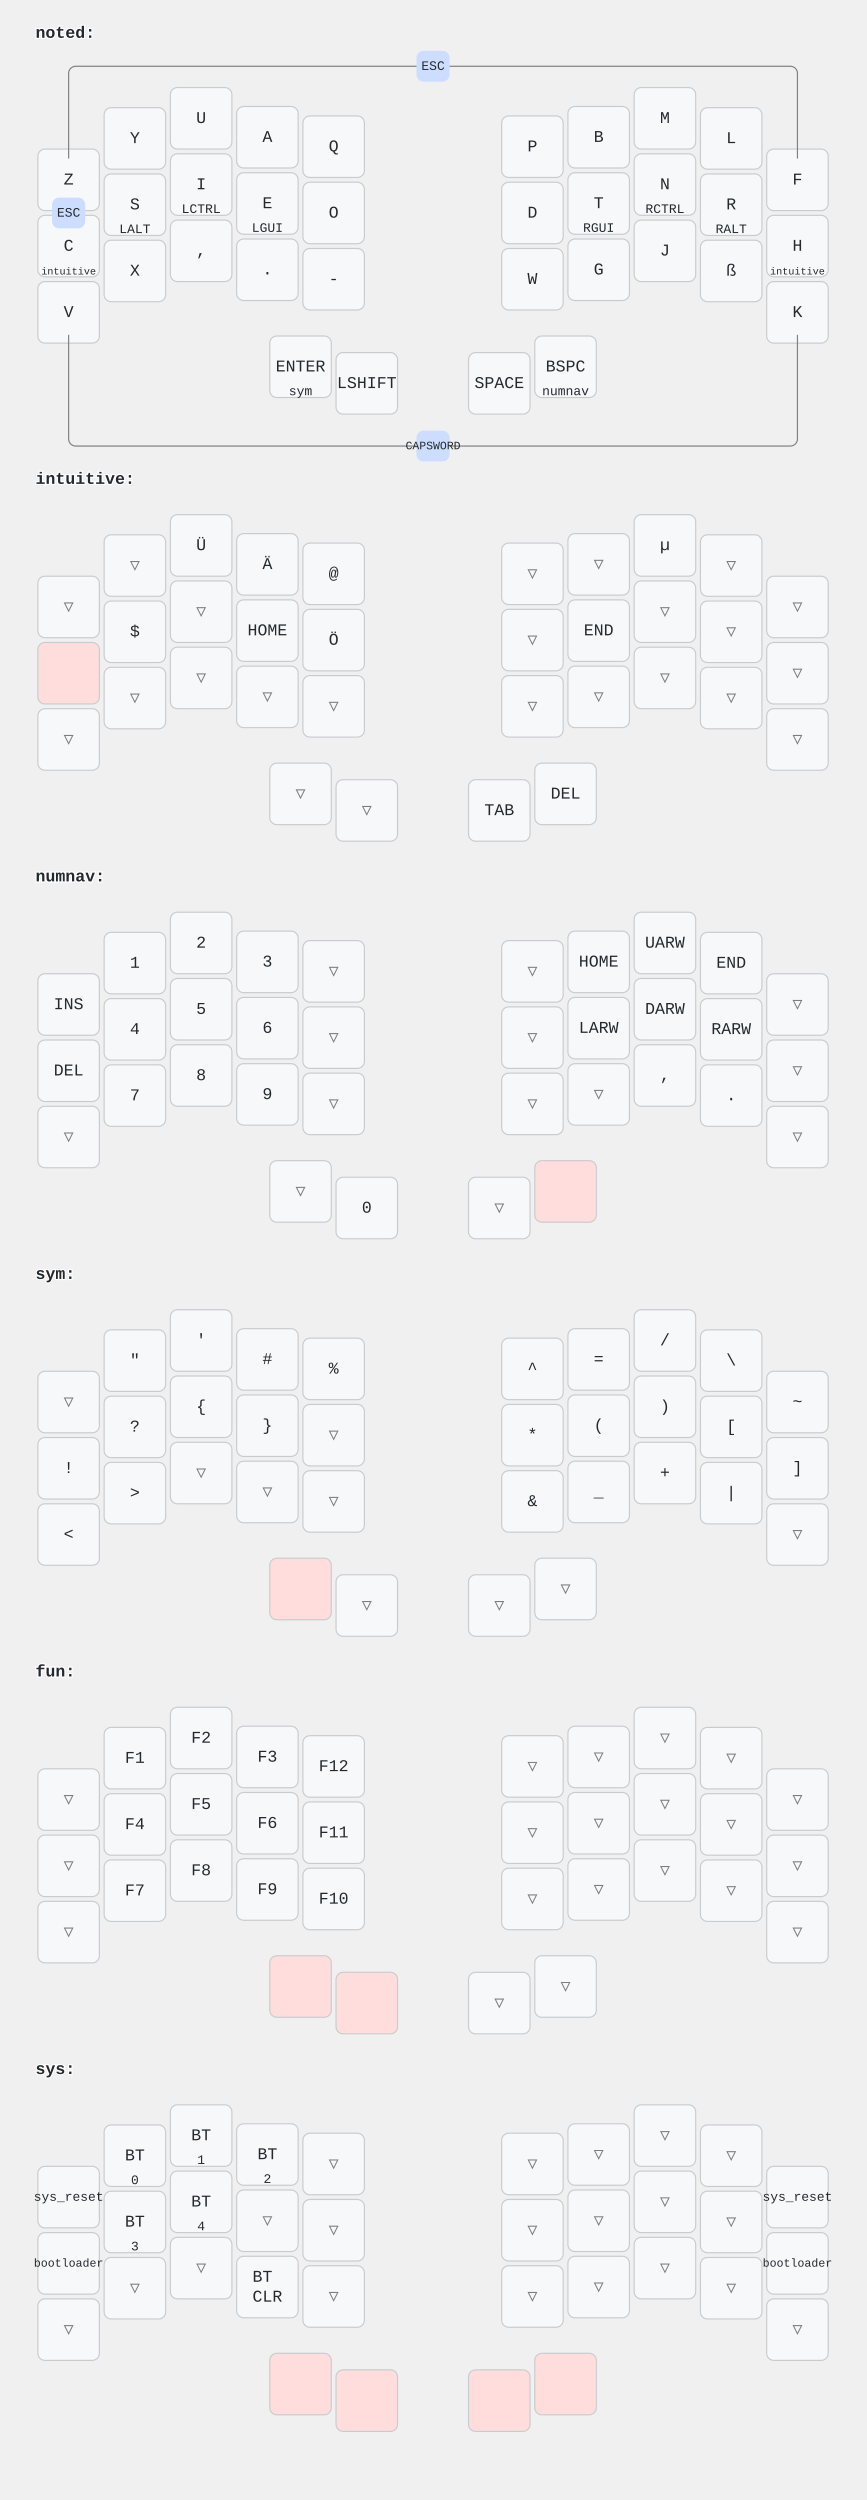
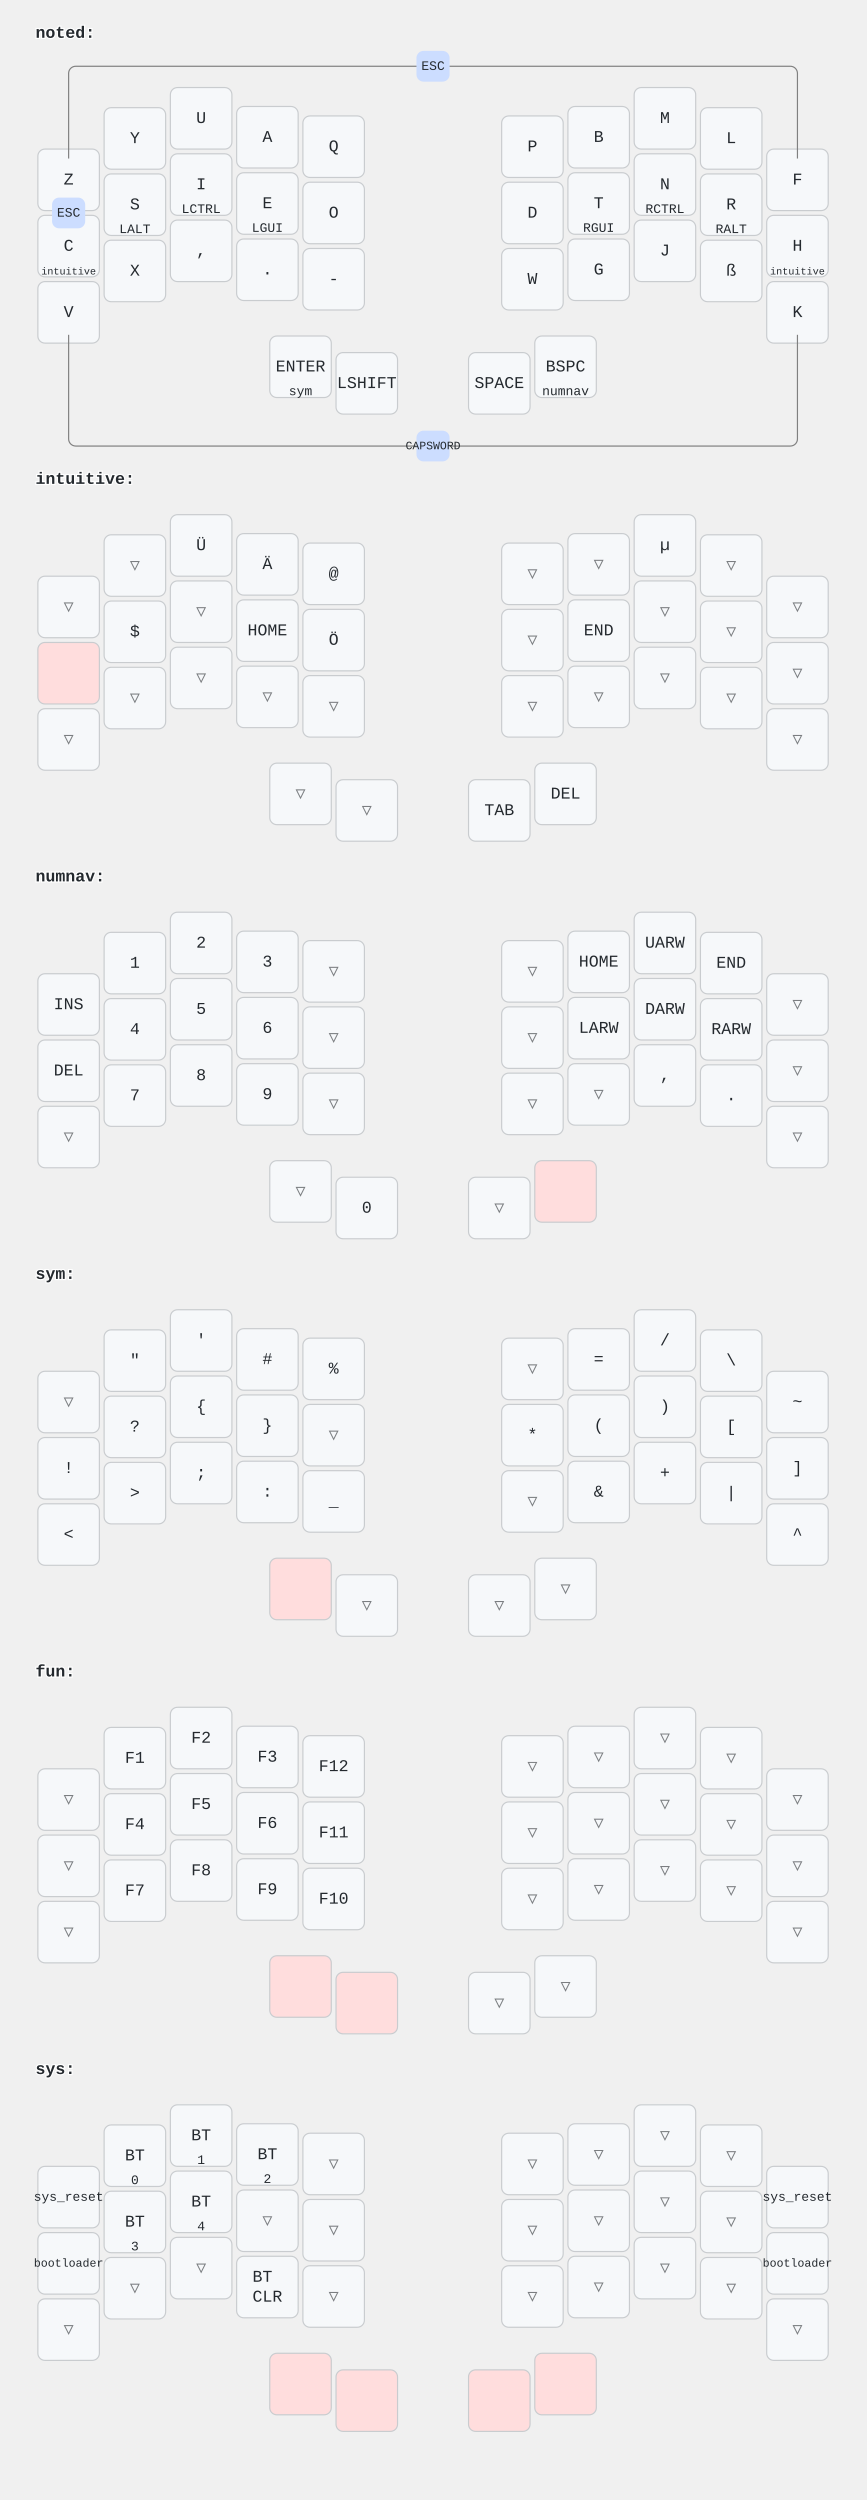
<svg xmlns="http://www.w3.org/2000/svg" width="732" height="2113" viewBox="0 0 732 2113" class="keymap">
  <style>/* inherit to force styles through use tags */
svg path {
    fill: inherit;
}

/* font and background color specifications */
svg.keymap {
    font-family: SFMono-Regular,Consolas,Liberation Mono,Menlo,monospace;
    font-size: 14px;
    font-kerning: normal;
    text-rendering: optimizeLegibility;
    fill: #24292e;
}

/* default key styling */
rect.key {
    fill: #f6f8fa;
    stroke: #c9cccf;
    stroke-width: 1;
}

/* default key side styling, only used is draw_key_sides is set */
rect.side {
    filter: brightness(90%);
}

/* color accent for combo boxes */
rect.combo, rect.combo-separate {
    fill: #cdf;
}

/* color accent for held keys */
rect.held, rect.combo.held {
    fill: #fdd;
}

/* color accent for ghost (optional) keys */
rect.ghost, rect.combo.ghost {
    stroke-dasharray: 4, 4;
    stroke-width: 2;
}

text {
    text-anchor: middle;
    dominant-baseline: middle;
}

/* styling for layer labels */
text.label {
    font-weight: bold;
    text-anchor: start;
    stroke: white;
    stroke-width: 2;
    paint-order: stroke;
}

/* styling for combo tap, and key hold/shifted label text */
text.combo, text.hold, text.shifted {
    font-size: 11px;
}

text.hold {
    text-anchor: middle;
    dominant-baseline: auto;
}

text.shifted {
    text-anchor: middle;
    dominant-baseline: hanging;
}

/* styling for hold/shifted label text in combo box */
text.combo.hold, text.combo.shifted {
    font-size: 8px;
}

/* lighter symbol for transparent keys */
text.trans {
    fill: #7b7e81;
}

/* styling for combo dendrons */
path.combo {
    stroke-width: 1;
    stroke: gray;
    fill: none;
}

/* Start Tabler Icons Cleanup */
/* cannot use height/width with glyphs */
.icon-tabler &gt; path {
    fill: inherit;
    stroke: inherit;
    stroke-width: 2;
}
/* hide tabler's default box */
.icon-tabler &gt; path[stroke="none"][fill="none"] {
    visibility: hidden;
}
/* End Tabler Icons Cleanup */
</style>
  <g transform="translate(30, 0)" class="layer-noted">
    <text x="0" y="28" class="label">noted:</text>
    <g transform="translate(0, 72)">
      <g transform="translate(28, 80)" class="key keypos-0">
        <rect rx="6" ry="6" x="-26" y="-26" width="52" height="52" class="key" />
        <text x="0" y="0" class="key tap">Z</text>
      </g>
      <g transform="translate(84, 45)" class="key keypos-1">
        <rect rx="6" ry="6" x="-26" y="-26" width="52" height="52" class="key" />
        <text x="0" y="0" class="key tap">Y</text>
      </g>
      <g transform="translate(140, 28)" class="key keypos-2">
        <rect rx="6" ry="6" x="-26" y="-26" width="52" height="52" class="key" />
        <text x="0" y="0" class="key tap">U</text>
      </g>
      <g transform="translate(196, 44)" class="key keypos-3">
        <rect rx="6" ry="6" x="-26" y="-26" width="52" height="52" class="key" />
        <text x="0" y="0" class="key tap">A</text>
      </g>
      <g transform="translate(252, 52)" class="key keypos-4">
        <rect rx="6" ry="6" x="-26" y="-26" width="52" height="52" class="key" />
        <text x="0" y="0" class="key tap">Q</text>
      </g>
      <g transform="translate(420, 52)" class="key keypos-5">
        <rect rx="6" ry="6" x="-26" y="-26" width="52" height="52" class="key" />
        <text x="0" y="0" class="key tap">P</text>
      </g>
      <g transform="translate(476, 44)" class="key keypos-6">
        <rect rx="6" ry="6" x="-26" y="-26" width="52" height="52" class="key" />
        <text x="0" y="0" class="key tap">B</text>
      </g>
      <g transform="translate(532, 28)" class="key keypos-7">
        <rect rx="6" ry="6" x="-26" y="-26" width="52" height="52" class="key" />
        <text x="0" y="0" class="key tap">M</text>
      </g>
      <g transform="translate(588, 45)" class="key keypos-8">
        <rect rx="6" ry="6" x="-26" y="-26" width="52" height="52" class="key" />
        <text x="0" y="0" class="key tap">L</text>
      </g>
      <g transform="translate(644, 80)" class="key keypos-9">
        <rect rx="6" ry="6" x="-26" y="-26" width="52" height="52" class="key" />
        <text x="0" y="0" class="key tap">F</text>
      </g>
      <g transform="translate(28, 136)" class="key keypos-10">
        <rect rx="6" ry="6" x="-26" y="-26" width="52" height="52" class="key" />
        <text x="0" y="0" class="key tap">C</text>
        <text x="0" y="24" class="key hold">
          <tspan style="font-size: 78%">intuitive</tspan>
        </text>
      </g>
      <g transform="translate(84, 101)" class="key keypos-11">
        <rect rx="6" ry="6" x="-26" y="-26" width="52" height="52" class="key" />
        <text x="0" y="0" class="key tap">S</text>
        <text x="0" y="24" class="key hold">LALT</text>
      </g>
      <g transform="translate(140, 84)" class="key keypos-12">
        <rect rx="6" ry="6" x="-26" y="-26" width="52" height="52" class="key" />
        <text x="0" y="0" class="key tap">I</text>
        <text x="0" y="24" class="key hold">LCTRL</text>
      </g>
      <g transform="translate(196, 100)" class="key keypos-13">
        <rect rx="6" ry="6" x="-26" y="-26" width="52" height="52" class="key" />
        <text x="0" y="0" class="key tap">E</text>
        <text x="0" y="24" class="key hold">LGUI</text>
      </g>
      <g transform="translate(252, 108)" class="key keypos-14">
        <rect rx="6" ry="6" x="-26" y="-26" width="52" height="52" class="key" />
        <text x="0" y="0" class="key tap">O</text>
      </g>
      <g transform="translate(420, 108)" class="key keypos-15">
        <rect rx="6" ry="6" x="-26" y="-26" width="52" height="52" class="key" />
        <text x="0" y="0" class="key tap">D</text>
      </g>
      <g transform="translate(476, 100)" class="key keypos-16">
        <rect rx="6" ry="6" x="-26" y="-26" width="52" height="52" class="key" />
        <text x="0" y="0" class="key tap">T</text>
        <text x="0" y="24" class="key hold">RGUI</text>
      </g>
      <g transform="translate(532, 84)" class="key keypos-17">
        <rect rx="6" ry="6" x="-26" y="-26" width="52" height="52" class="key" />
        <text x="0" y="0" class="key tap">N</text>
        <text x="0" y="24" class="key hold">RCTRL</text>
      </g>
      <g transform="translate(588, 101)" class="key keypos-18">
        <rect rx="6" ry="6" x="-26" y="-26" width="52" height="52" class="key" />
        <text x="0" y="0" class="key tap">R</text>
        <text x="0" y="24" class="key hold">RALT</text>
      </g>
      <g transform="translate(644, 136)" class="key keypos-19">
        <rect rx="6" ry="6" x="-26" y="-26" width="52" height="52" class="key" />
        <text x="0" y="0" class="key tap">H</text>
        <text x="0" y="24" class="key hold">
          <tspan style="font-size: 78%">intuitive</tspan>
        </text>
      </g>
      <g transform="translate(28, 192)" class="key keypos-20">
        <rect rx="6" ry="6" x="-26" y="-26" width="52" height="52" class="key" />
        <text x="0" y="0" class="key tap">V</text>
      </g>
      <g transform="translate(84, 157)" class="key keypos-21">
        <rect rx="6" ry="6" x="-26" y="-26" width="52" height="52" class="key" />
        <text x="0" y="0" class="key tap">X</text>
      </g>
      <g transform="translate(140, 140)" class="key keypos-22">
        <rect rx="6" ry="6" x="-26" y="-26" width="52" height="52" class="key" />
        <text x="0" y="0" class="key tap">,</text>
      </g>
      <g transform="translate(196, 156)" class="key keypos-23">
        <rect rx="6" ry="6" x="-26" y="-26" width="52" height="52" class="key" />
        <text x="0" y="0" class="key tap">.</text>
      </g>
      <g transform="translate(252, 164)" class="key keypos-24">
        <rect rx="6" ry="6" x="-26" y="-26" width="52" height="52" class="key" />
        <text x="0" y="0" class="key tap">-</text>
      </g>
      <g transform="translate(420, 164)" class="key keypos-25">
        <rect rx="6" ry="6" x="-26" y="-26" width="52" height="52" class="key" />
        <text x="0" y="0" class="key tap">W</text>
      </g>
      <g transform="translate(476, 156)" class="key keypos-26">
        <rect rx="6" ry="6" x="-26" y="-26" width="52" height="52" class="key" />
        <text x="0" y="0" class="key tap">G</text>
      </g>
      <g transform="translate(532, 140)" class="key keypos-27">
        <rect rx="6" ry="6" x="-26" y="-26" width="52" height="52" class="key" />
        <text x="0" y="0" class="key tap">J</text>
      </g>
      <g transform="translate(588, 157)" class="key keypos-28">
        <rect rx="6" ry="6" x="-26" y="-26" width="52" height="52" class="key" />
        <text x="0" y="0" class="key tap">ß</text>
      </g>
      <g transform="translate(644, 192)" class="key keypos-29">
        <rect rx="6" ry="6" x="-26" y="-26" width="52" height="52" class="key" />
        <text x="0" y="0" class="key tap">K</text>
      </g>
      <g transform="translate(224, 238)" class="key keypos-30">
        <rect rx="6" ry="6" x="-26" y="-26" width="52" height="52" class="key" />
        <text x="0" y="0" class="key tap">ENTER</text>
        <text x="0" y="24" class="key hold">sym</text>
      </g>
      <g transform="translate(280, 252)" class="key keypos-31">
        <rect rx="6" ry="6" x="-26" y="-26" width="52" height="52" class="key" />
        <text x="0" y="0" class="key tap">LSHIFT</text>
      </g>
      <g transform="translate(392, 252)" class="key keypos-32">
        <rect rx="6" ry="6" x="-26" y="-26" width="52" height="52" class="key" />
        <text x="0" y="0" class="key tap">SPACE</text>
      </g>
      <g transform="translate(448, 238)" class="key keypos-33">
        <rect rx="6" ry="6" x="-26" y="-26" width="52" height="52" class="key" />
        <text x="0" y="0" class="key tap">BSPC</text>
        <text x="0" y="24" class="key hold">numnav</text>
      </g>
      <g class="combo combopos-0">
        <rect rx="6" ry="6" x="14" y="95" width="28" height="26" class="combo" />
        <text x="28" y="108" class="combo tap">ESC</text>
      </g>
      <g class="combo combopos-1">
        <path d="M336,-16 h-302 a6.0,6.0 0 0 0 -6.0,6.0 v72" class="combo" />
        <path d="M336,-16 h302 a6.0,6.0 0 0 1 6.0,6.0 v72" class="combo" />
        <rect rx="6" ry="6" x="322" y="-29" width="28" height="26" class="combo" />
        <text x="336" y="-16" class="combo tap">ESC</text>
      </g>
      <g class="combo combopos-2">
        <path d="M336,305 h-302 a6.0,6.0 0 0 1 -6.0,-6.0 v-88" class="combo" />
        <path d="M336,305 h302 a6.0,6.0 0 0 0 6.0,-6.0 v-88" class="combo" />
        <rect rx="6" ry="6" x="322" y="292" width="28" height="26" class="combo" />
        <text x="336" y="305" class="combo tap">
          <tspan style="font-size: 88%">CAPSWORD</tspan>
        </text>
      </g>
    </g>
  </g>
  <g transform="translate(30, 377)" class="layer-intuitive">
    <text x="0" y="28" class="label">intuitive:</text>
    <g transform="translate(0, 56)">
      <g transform="translate(28, 80)" class="key trans keypos-0">
        <rect rx="6" ry="6" x="-26" y="-26" width="52" height="52" class="key trans" />
        <text x="0" y="0" class="key trans tap">▽</text>
      </g>
      <g transform="translate(84, 45)" class="key trans keypos-1">
        <rect rx="6" ry="6" x="-26" y="-26" width="52" height="52" class="key trans" />
        <text x="0" y="0" class="key trans tap">▽</text>
      </g>
      <g transform="translate(140, 28)" class="key keypos-2">
        <rect rx="6" ry="6" x="-26" y="-26" width="52" height="52" class="key" />
        <text x="0" y="0" class="key tap">Ü</text>
      </g>
      <g transform="translate(196, 44)" class="key keypos-3">
        <rect rx="6" ry="6" x="-26" y="-26" width="52" height="52" class="key" />
        <text x="0" y="0" class="key tap">Ä</text>
      </g>
      <g transform="translate(252, 52)" class="key keypos-4">
        <rect rx="6" ry="6" x="-26" y="-26" width="52" height="52" class="key" />
        <text x="0" y="0" class="key tap">@</text>
      </g>
      <g transform="translate(420, 52)" class="key trans keypos-5">
        <rect rx="6" ry="6" x="-26" y="-26" width="52" height="52" class="key trans" />
        <text x="0" y="0" class="key trans tap">▽</text>
      </g>
      <g transform="translate(476, 44)" class="key trans keypos-6">
        <rect rx="6" ry="6" x="-26" y="-26" width="52" height="52" class="key trans" />
        <text x="0" y="0" class="key trans tap">▽</text>
      </g>
      <g transform="translate(532, 28)" class="key keypos-7">
        <rect rx="6" ry="6" x="-26" y="-26" width="52" height="52" class="key" />
        <text x="0" y="0" class="key tap">µ</text>
      </g>
      <g transform="translate(588, 45)" class="key trans keypos-8">
        <rect rx="6" ry="6" x="-26" y="-26" width="52" height="52" class="key trans" />
        <text x="0" y="0" class="key trans tap">▽</text>
      </g>
      <g transform="translate(644, 80)" class="key trans keypos-9">
        <rect rx="6" ry="6" x="-26" y="-26" width="52" height="52" class="key trans" />
        <text x="0" y="0" class="key trans tap">▽</text>
      </g>
      <g transform="translate(28, 136)" class="key held keypos-10">
        <rect rx="6" ry="6" x="-26" y="-26" width="52" height="52" class="key held" />
      </g>
      <g transform="translate(84, 101)" class="key keypos-11">
        <rect rx="6" ry="6" x="-26" y="-26" width="52" height="52" class="key" />
        <text x="0" y="0" class="key tap">$</text>
      </g>
      <g transform="translate(140, 84)" class="key trans keypos-12">
        <rect rx="6" ry="6" x="-26" y="-26" width="52" height="52" class="key trans" />
        <text x="0" y="0" class="key trans tap">▽</text>
      </g>
      <g transform="translate(196, 100)" class="key keypos-13">
        <rect rx="6" ry="6" x="-26" y="-26" width="52" height="52" class="key" />
        <text x="0" y="0" class="key tap">HOME</text>
      </g>
      <g transform="translate(252, 108)" class="key keypos-14">
        <rect rx="6" ry="6" x="-26" y="-26" width="52" height="52" class="key" />
        <text x="0" y="0" class="key tap">Ö</text>
      </g>
      <g transform="translate(420, 108)" class="key trans keypos-15">
        <rect rx="6" ry="6" x="-26" y="-26" width="52" height="52" class="key trans" />
        <text x="0" y="0" class="key trans tap">▽</text>
      </g>
      <g transform="translate(476, 100)" class="key keypos-16">
        <rect rx="6" ry="6" x="-26" y="-26" width="52" height="52" class="key" />
        <text x="0" y="0" class="key tap">END</text>
      </g>
      <g transform="translate(532, 84)" class="key trans keypos-17">
        <rect rx="6" ry="6" x="-26" y="-26" width="52" height="52" class="key trans" />
        <text x="0" y="0" class="key trans tap">▽</text>
      </g>
      <g transform="translate(588, 101)" class="key trans keypos-18">
        <rect rx="6" ry="6" x="-26" y="-26" width="52" height="52" class="key trans" />
        <text x="0" y="0" class="key trans tap">▽</text>
      </g>
      <g transform="translate(644, 136)" class="key trans keypos-19">
        <rect rx="6" ry="6" x="-26" y="-26" width="52" height="52" class="key trans" />
        <text x="0" y="0" class="key trans tap">▽</text>
      </g>
      <g transform="translate(28, 192)" class="key trans keypos-20">
        <rect rx="6" ry="6" x="-26" y="-26" width="52" height="52" class="key trans" />
        <text x="0" y="0" class="key trans tap">▽</text>
      </g>
      <g transform="translate(84, 157)" class="key trans keypos-21">
        <rect rx="6" ry="6" x="-26" y="-26" width="52" height="52" class="key trans" />
        <text x="0" y="0" class="key trans tap">▽</text>
      </g>
      <g transform="translate(140, 140)" class="key trans keypos-22">
        <rect rx="6" ry="6" x="-26" y="-26" width="52" height="52" class="key trans" />
        <text x="0" y="0" class="key trans tap">▽</text>
      </g>
      <g transform="translate(196, 156)" class="key trans keypos-23">
        <rect rx="6" ry="6" x="-26" y="-26" width="52" height="52" class="key trans" />
        <text x="0" y="0" class="key trans tap">▽</text>
      </g>
      <g transform="translate(252, 164)" class="key trans keypos-24">
        <rect rx="6" ry="6" x="-26" y="-26" width="52" height="52" class="key trans" />
        <text x="0" y="0" class="key trans tap">▽</text>
      </g>
      <g transform="translate(420, 164)" class="key trans keypos-25">
        <rect rx="6" ry="6" x="-26" y="-26" width="52" height="52" class="key trans" />
        <text x="0" y="0" class="key trans tap">▽</text>
      </g>
      <g transform="translate(476, 156)" class="key trans keypos-26">
        <rect rx="6" ry="6" x="-26" y="-26" width="52" height="52" class="key trans" />
        <text x="0" y="0" class="key trans tap">▽</text>
      </g>
      <g transform="translate(532, 140)" class="key trans keypos-27">
        <rect rx="6" ry="6" x="-26" y="-26" width="52" height="52" class="key trans" />
        <text x="0" y="0" class="key trans tap">▽</text>
      </g>
      <g transform="translate(588, 157)" class="key trans keypos-28">
        <rect rx="6" ry="6" x="-26" y="-26" width="52" height="52" class="key trans" />
        <text x="0" y="0" class="key trans tap">▽</text>
      </g>
      <g transform="translate(644, 192)" class="key trans keypos-29">
        <rect rx="6" ry="6" x="-26" y="-26" width="52" height="52" class="key trans" />
        <text x="0" y="0" class="key trans tap">▽</text>
      </g>
      <g transform="translate(224, 238)" class="key trans keypos-30">
        <rect rx="6" ry="6" x="-26" y="-26" width="52" height="52" class="key trans" />
        <text x="0" y="0" class="key trans tap">▽</text>
      </g>
      <g transform="translate(280, 252)" class="key trans keypos-31">
        <rect rx="6" ry="6" x="-26" y="-26" width="52" height="52" class="key trans" />
        <text x="0" y="0" class="key trans tap">▽</text>
      </g>
      <g transform="translate(392, 252)" class="key keypos-32">
        <rect rx="6" ry="6" x="-26" y="-26" width="52" height="52" class="key" />
        <text x="0" y="0" class="key tap">TAB</text>
      </g>
      <g transform="translate(448, 238)" class="key keypos-33">
        <rect rx="6" ry="6" x="-26" y="-26" width="52" height="52" class="key" />
        <text x="0" y="0" class="key tap">DEL</text>
      </g>
    </g>
  </g>
  <g transform="translate(30, 713)" class="layer-numnav">
    <text x="0" y="28" class="label">numnav:</text>
    <g transform="translate(0, 56)">
      <g transform="translate(28, 80)" class="key keypos-0">
        <rect rx="6" ry="6" x="-26" y="-26" width="52" height="52" class="key" />
        <text x="0" y="0" class="key tap">INS</text>
      </g>
      <g transform="translate(84, 45)" class="key keypos-1">
        <rect rx="6" ry="6" x="-26" y="-26" width="52" height="52" class="key" />
        <text x="0" y="0" class="key tap">1</text>
      </g>
      <g transform="translate(140, 28)" class="key keypos-2">
        <rect rx="6" ry="6" x="-26" y="-26" width="52" height="52" class="key" />
        <text x="0" y="0" class="key tap">2</text>
      </g>
      <g transform="translate(196, 44)" class="key keypos-3">
        <rect rx="6" ry="6" x="-26" y="-26" width="52" height="52" class="key" />
        <text x="0" y="0" class="key tap">3</text>
      </g>
      <g transform="translate(252, 52)" class="key trans keypos-4">
        <rect rx="6" ry="6" x="-26" y="-26" width="52" height="52" class="key trans" />
        <text x="0" y="0" class="key trans tap">▽</text>
      </g>
      <g transform="translate(420, 52)" class="key trans keypos-5">
        <rect rx="6" ry="6" x="-26" y="-26" width="52" height="52" class="key trans" />
        <text x="0" y="0" class="key trans tap">▽</text>
      </g>
      <g transform="translate(476, 44)" class="key keypos-6">
        <rect rx="6" ry="6" x="-26" y="-26" width="52" height="52" class="key" />
        <text x="0" y="0" class="key tap">HOME</text>
      </g>
      <g transform="translate(532, 28)" class="key keypos-7">
        <rect rx="6" ry="6" x="-26" y="-26" width="52" height="52" class="key" />
        <text x="0" y="0" class="key tap">UARW</text>
      </g>
      <g transform="translate(588, 45)" class="key keypos-8">
        <rect rx="6" ry="6" x="-26" y="-26" width="52" height="52" class="key" />
        <text x="0" y="0" class="key tap">END</text>
      </g>
      <g transform="translate(644, 80)" class="key trans keypos-9">
        <rect rx="6" ry="6" x="-26" y="-26" width="52" height="52" class="key trans" />
        <text x="0" y="0" class="key trans tap">▽</text>
      </g>
      <g transform="translate(28, 136)" class="key keypos-10">
        <rect rx="6" ry="6" x="-26" y="-26" width="52" height="52" class="key" />
        <text x="0" y="0" class="key tap">DEL</text>
      </g>
      <g transform="translate(84, 101)" class="key keypos-11">
        <rect rx="6" ry="6" x="-26" y="-26" width="52" height="52" class="key" />
        <text x="0" y="0" class="key tap">4</text>
      </g>
      <g transform="translate(140, 84)" class="key keypos-12">
        <rect rx="6" ry="6" x="-26" y="-26" width="52" height="52" class="key" />
        <text x="0" y="0" class="key tap">5</text>
      </g>
      <g transform="translate(196, 100)" class="key keypos-13">
        <rect rx="6" ry="6" x="-26" y="-26" width="52" height="52" class="key" />
        <text x="0" y="0" class="key tap">6</text>
      </g>
      <g transform="translate(252, 108)" class="key trans keypos-14">
        <rect rx="6" ry="6" x="-26" y="-26" width="52" height="52" class="key trans" />
        <text x="0" y="0" class="key trans tap">▽</text>
      </g>
      <g transform="translate(420, 108)" class="key trans keypos-15">
        <rect rx="6" ry="6" x="-26" y="-26" width="52" height="52" class="key trans" />
        <text x="0" y="0" class="key trans tap">▽</text>
      </g>
      <g transform="translate(476, 100)" class="key keypos-16">
        <rect rx="6" ry="6" x="-26" y="-26" width="52" height="52" class="key" />
        <text x="0" y="0" class="key tap">LARW</text>
      </g>
      <g transform="translate(532, 84)" class="key keypos-17">
        <rect rx="6" ry="6" x="-26" y="-26" width="52" height="52" class="key" />
        <text x="0" y="0" class="key tap">DARW</text>
      </g>
      <g transform="translate(588, 101)" class="key keypos-18">
        <rect rx="6" ry="6" x="-26" y="-26" width="52" height="52" class="key" />
        <text x="0" y="0" class="key tap">RARW</text>
      </g>
      <g transform="translate(644, 136)" class="key trans keypos-19">
        <rect rx="6" ry="6" x="-26" y="-26" width="52" height="52" class="key trans" />
        <text x="0" y="0" class="key trans tap">▽</text>
      </g>
      <g transform="translate(28, 192)" class="key trans keypos-20">
        <rect rx="6" ry="6" x="-26" y="-26" width="52" height="52" class="key trans" />
        <text x="0" y="0" class="key trans tap">▽</text>
      </g>
      <g transform="translate(84, 157)" class="key keypos-21">
        <rect rx="6" ry="6" x="-26" y="-26" width="52" height="52" class="key" />
        <text x="0" y="0" class="key tap">7</text>
      </g>
      <g transform="translate(140, 140)" class="key keypos-22">
        <rect rx="6" ry="6" x="-26" y="-26" width="52" height="52" class="key" />
        <text x="0" y="0" class="key tap">8</text>
      </g>
      <g transform="translate(196, 156)" class="key keypos-23">
        <rect rx="6" ry="6" x="-26" y="-26" width="52" height="52" class="key" />
        <text x="0" y="0" class="key tap">9</text>
      </g>
      <g transform="translate(252, 164)" class="key trans keypos-24">
        <rect rx="6" ry="6" x="-26" y="-26" width="52" height="52" class="key trans" />
        <text x="0" y="0" class="key trans tap">▽</text>
      </g>
      <g transform="translate(420, 164)" class="key trans keypos-25">
        <rect rx="6" ry="6" x="-26" y="-26" width="52" height="52" class="key trans" />
        <text x="0" y="0" class="key trans tap">▽</text>
      </g>
      <g transform="translate(476, 156)" class="key trans keypos-26">
        <rect rx="6" ry="6" x="-26" y="-26" width="52" height="52" class="key trans" />
        <text x="0" y="0" class="key trans tap">▽</text>
      </g>
      <g transform="translate(532, 140)" class="key keypos-27">
        <rect rx="6" ry="6" x="-26" y="-26" width="52" height="52" class="key" />
        <text x="0" y="0" class="key tap">,</text>
      </g>
      <g transform="translate(588, 157)" class="key keypos-28">
        <rect rx="6" ry="6" x="-26" y="-26" width="52" height="52" class="key" />
        <text x="0" y="0" class="key tap">.</text>
      </g>
      <g transform="translate(644, 192)" class="key trans keypos-29">
        <rect rx="6" ry="6" x="-26" y="-26" width="52" height="52" class="key trans" />
        <text x="0" y="0" class="key trans tap">▽</text>
      </g>
      <g transform="translate(224, 238)" class="key trans keypos-30">
        <rect rx="6" ry="6" x="-26" y="-26" width="52" height="52" class="key trans" />
        <text x="0" y="0" class="key trans tap">▽</text>
      </g>
      <g transform="translate(280, 252)" class="key keypos-31">
        <rect rx="6" ry="6" x="-26" y="-26" width="52" height="52" class="key" />
        <text x="0" y="0" class="key tap">0</text>
      </g>
      <g transform="translate(392, 252)" class="key trans keypos-32">
        <rect rx="6" ry="6" x="-26" y="-26" width="52" height="52" class="key trans" />
        <text x="0" y="0" class="key trans tap">▽</text>
      </g>
      <g transform="translate(448, 238)" class="key held keypos-33">
        <rect rx="6" ry="6" x="-26" y="-26" width="52" height="52" class="key held" />
      </g>
    </g>
  </g>
  <g transform="translate(30, 1049)" class="layer-sym">
    <text x="0" y="28" class="label">sym:</text>
    <g transform="translate(0, 56)">
      <g transform="translate(28, 80)" class="key trans keypos-0">
        <rect rx="6" ry="6" x="-26" y="-26" width="52" height="52" class="key trans" />
        <text x="0" y="0" class="key trans tap">▽</text>
      </g>
      <g transform="translate(84, 45)" class="key keypos-1">
        <rect rx="6" ry="6" x="-26" y="-26" width="52" height="52" class="key" />
        <text x="0" y="0" class="key tap">"</text>
      </g>
      <g transform="translate(140, 28)" class="key keypos-2">
        <rect rx="6" ry="6" x="-26" y="-26" width="52" height="52" class="key" />
        <text x="0" y="0" class="key tap">'</text>
      </g>
      <g transform="translate(196, 44)" class="key keypos-3">
        <rect rx="6" ry="6" x="-26" y="-26" width="52" height="52" class="key" />
        <text x="0" y="0" class="key tap">#</text>
      </g>
      <g transform="translate(252, 52)" class="key keypos-4">
        <rect rx="6" ry="6" x="-26" y="-26" width="52" height="52" class="key" />
        <text x="0" y="0" class="key tap">%</text>
      </g>
-       <g transform="translate(420, 52)" class="key keypos-5">
+       <g transform="translate(420, 52)" class="key trans keypos-5">
+         <rect rx="6" ry="6" x="-26" y="-26" width="52" height="52" class="key trans" />
+         <text x="0" y="0" class="key trans tap">▽</text>
+       </g>
+       <g transform="translate(476, 44)" class="key keypos-6">
+         <rect rx="6" ry="6" x="-26" y="-26" width="52" height="52" class="key" />
+         <text x="0" y="0" class="key tap">=</text>
+       </g>
+       <g transform="translate(532, 28)" class="key keypos-7">
+         <rect rx="6" ry="6" x="-26" y="-26" width="52" height="52" class="key" />
+         <text x="0" y="0" class="key tap">/</text>
+       </g>
+       <g transform="translate(588, 45)" class="key keypos-8">
+         <rect rx="6" ry="6" x="-26" y="-26" width="52" height="52" class="key" />
+         <text x="0" y="0" class="key tap">\</text>
+       </g>
+       <g transform="translate(644, 80)" class="key keypos-9">
+         <rect rx="6" ry="6" x="-26" y="-26" width="52" height="52" class="key" />
+         <text x="0" y="0" class="key tap">~</text>
+       </g>
+       <g transform="translate(28, 136)" class="key keypos-10">
+         <rect rx="6" ry="6" x="-26" y="-26" width="52" height="52" class="key" />
+         <text x="0" y="0" class="key tap">!</text>
+       </g>
+       <g transform="translate(84, 101)" class="key keypos-11">
+         <rect rx="6" ry="6" x="-26" y="-26" width="52" height="52" class="key" />
+         <text x="0" y="0" class="key tap">?</text>
+       </g>
+       <g transform="translate(140, 84)" class="key keypos-12">
+         <rect rx="6" ry="6" x="-26" y="-26" width="52" height="52" class="key" />
+         <text x="0" y="0" class="key tap">{</text>
+       </g>
+       <g transform="translate(196, 100)" class="key keypos-13">
+         <rect rx="6" ry="6" x="-26" y="-26" width="52" height="52" class="key" />
+         <text x="0" y="0" class="key tap">}</text>
+       </g>
+       <g transform="translate(252, 108)" class="key trans keypos-14">
+         <rect rx="6" ry="6" x="-26" y="-26" width="52" height="52" class="key trans" />
+         <text x="0" y="0" class="key trans tap">▽</text>
+       </g>
+       <g transform="translate(420, 108)" class="key keypos-15">
+         <rect rx="6" ry="6" x="-26" y="-26" width="52" height="52" class="key" />
+         <text x="0" y="0" class="key tap">*</text>
+       </g>
+       <g transform="translate(476, 100)" class="key keypos-16">
+         <rect rx="6" ry="6" x="-26" y="-26" width="52" height="52" class="key" />
+         <text x="0" y="0" class="key tap">(</text>
+       </g>
+       <g transform="translate(532, 84)" class="key keypos-17">
+         <rect rx="6" ry="6" x="-26" y="-26" width="52" height="52" class="key" />
+         <text x="0" y="0" class="key tap">)</text>
+       </g>
+       <g transform="translate(588, 101)" class="key keypos-18">
+         <rect rx="6" ry="6" x="-26" y="-26" width="52" height="52" class="key" />
+         <text x="0" y="0" class="key tap">[</text>
+       </g>
+       <g transform="translate(644, 136)" class="key keypos-19">
+         <rect rx="6" ry="6" x="-26" y="-26" width="52" height="52" class="key" />
+         <text x="0" y="0" class="key tap">]</text>
+       </g>
+       <g transform="translate(28, 192)" class="key keypos-20">
+         <rect rx="6" ry="6" x="-26" y="-26" width="52" height="52" class="key" />
+         <text x="0" y="0" class="key tap">&lt;</text>
+       </g>
+       <g transform="translate(84, 157)" class="key keypos-21">
+         <rect rx="6" ry="6" x="-26" y="-26" width="52" height="52" class="key" />
+         <text x="0" y="0" class="key tap">&gt;</text>
+       </g>
+       <g transform="translate(140, 140)" class="key keypos-22">
+         <rect rx="6" ry="6" x="-26" y="-26" width="52" height="52" class="key" />
+         <text x="0" y="0" class="key tap">;</text>
+       </g>
+       <g transform="translate(196, 156)" class="key keypos-23">
+         <rect rx="6" ry="6" x="-26" y="-26" width="52" height="52" class="key" />
+         <text x="0" y="0" class="key tap">:</text>
+       </g>
+       <g transform="translate(252, 164)" class="key keypos-24">
+         <rect rx="6" ry="6" x="-26" y="-26" width="52" height="52" class="key" />
+         <text x="0" y="0" class="key tap">_</text>
+       </g>
+       <g transform="translate(420, 164)" class="key trans keypos-25">
+         <rect rx="6" ry="6" x="-26" y="-26" width="52" height="52" class="key trans" />
+         <text x="0" y="0" class="key trans tap">▽</text>
+       </g>
+       <g transform="translate(476, 156)" class="key keypos-26">
+         <rect rx="6" ry="6" x="-26" y="-26" width="52" height="52" class="key" />
+         <text x="0" y="0" class="key tap">&amp;</text>
+       </g>
+       <g transform="translate(532, 140)" class="key keypos-27">
+         <rect rx="6" ry="6" x="-26" y="-26" width="52" height="52" class="key" />
+         <text x="0" y="0" class="key tap">+</text>
+       </g>
+       <g transform="translate(588, 157)" class="key keypos-28">
+         <rect rx="6" ry="6" x="-26" y="-26" width="52" height="52" class="key" />
+         <text x="0" y="0" class="key tap">|</text>
+       </g>
+       <g transform="translate(644, 192)" class="key keypos-29">
        <rect rx="6" ry="6" x="-26" y="-26" width="52" height="52" class="key" />
        <text x="0" y="0" class="key tap">^</text>
-       </g>
-       <g transform="translate(476, 44)" class="key keypos-6">
-         <rect rx="6" ry="6" x="-26" y="-26" width="52" height="52" class="key" />
-         <text x="0" y="0" class="key tap">=</text>
-       </g>
-       <g transform="translate(532, 28)" class="key keypos-7">
-         <rect rx="6" ry="6" x="-26" y="-26" width="52" height="52" class="key" />
-         <text x="0" y="0" class="key tap">/</text>
-       </g>
-       <g transform="translate(588, 45)" class="key keypos-8">
-         <rect rx="6" ry="6" x="-26" y="-26" width="52" height="52" class="key" />
-         <text x="0" y="0" class="key tap">\</text>
-       </g>
-       <g transform="translate(644, 80)" class="key keypos-9">
-         <rect rx="6" ry="6" x="-26" y="-26" width="52" height="52" class="key" />
-         <text x="0" y="0" class="key tap">~</text>
-       </g>
-       <g transform="translate(28, 136)" class="key keypos-10">
-         <rect rx="6" ry="6" x="-26" y="-26" width="52" height="52" class="key" />
-         <text x="0" y="0" class="key tap">!</text>
-       </g>
-       <g transform="translate(84, 101)" class="key keypos-11">
-         <rect rx="6" ry="6" x="-26" y="-26" width="52" height="52" class="key" />
-         <text x="0" y="0" class="key tap">?</text>
-       </g>
-       <g transform="translate(140, 84)" class="key keypos-12">
-         <rect rx="6" ry="6" x="-26" y="-26" width="52" height="52" class="key" />
-         <text x="0" y="0" class="key tap">{</text>
-       </g>
-       <g transform="translate(196, 100)" class="key keypos-13">
-         <rect rx="6" ry="6" x="-26" y="-26" width="52" height="52" class="key" />
-         <text x="0" y="0" class="key tap">}</text>
-       </g>
-       <g transform="translate(252, 108)" class="key trans keypos-14">
-         <rect rx="6" ry="6" x="-26" y="-26" width="52" height="52" class="key trans" />
-         <text x="0" y="0" class="key trans tap">▽</text>
-       </g>
-       <g transform="translate(420, 108)" class="key keypos-15">
-         <rect rx="6" ry="6" x="-26" y="-26" width="52" height="52" class="key" />
-         <text x="0" y="0" class="key tap">*</text>
-       </g>
-       <g transform="translate(476, 100)" class="key keypos-16">
-         <rect rx="6" ry="6" x="-26" y="-26" width="52" height="52" class="key" />
-         <text x="0" y="0" class="key tap">(</text>
-       </g>
-       <g transform="translate(532, 84)" class="key keypos-17">
-         <rect rx="6" ry="6" x="-26" y="-26" width="52" height="52" class="key" />
-         <text x="0" y="0" class="key tap">)</text>
-       </g>
-       <g transform="translate(588, 101)" class="key keypos-18">
-         <rect rx="6" ry="6" x="-26" y="-26" width="52" height="52" class="key" />
-         <text x="0" y="0" class="key tap">[</text>
-       </g>
-       <g transform="translate(644, 136)" class="key keypos-19">
-         <rect rx="6" ry="6" x="-26" y="-26" width="52" height="52" class="key" />
-         <text x="0" y="0" class="key tap">]</text>
-       </g>
-       <g transform="translate(28, 192)" class="key keypos-20">
-         <rect rx="6" ry="6" x="-26" y="-26" width="52" height="52" class="key" />
-         <text x="0" y="0" class="key tap">&lt;</text>
-       </g>
-       <g transform="translate(84, 157)" class="key keypos-21">
-         <rect rx="6" ry="6" x="-26" y="-26" width="52" height="52" class="key" />
-         <text x="0" y="0" class="key tap">&gt;</text>
-       </g>
-       <g transform="translate(140, 140)" class="key trans keypos-22">
-         <rect rx="6" ry="6" x="-26" y="-26" width="52" height="52" class="key trans" />
-         <text x="0" y="0" class="key trans tap">▽</text>
-       </g>
-       <g transform="translate(196, 156)" class="key trans keypos-23">
-         <rect rx="6" ry="6" x="-26" y="-26" width="52" height="52" class="key trans" />
-         <text x="0" y="0" class="key trans tap">▽</text>
-       </g>
-       <g transform="translate(252, 164)" class="key trans keypos-24">
-         <rect rx="6" ry="6" x="-26" y="-26" width="52" height="52" class="key trans" />
-         <text x="0" y="0" class="key trans tap">▽</text>
-       </g>
-       <g transform="translate(420, 164)" class="key keypos-25">
-         <rect rx="6" ry="6" x="-26" y="-26" width="52" height="52" class="key" />
-         <text x="0" y="0" class="key tap">&amp;</text>
-       </g>
-       <g transform="translate(476, 156)" class="key keypos-26">
-         <rect rx="6" ry="6" x="-26" y="-26" width="52" height="52" class="key" />
-         <text x="0" y="0" class="key tap">_</text>
-       </g>
-       <g transform="translate(532, 140)" class="key keypos-27">
-         <rect rx="6" ry="6" x="-26" y="-26" width="52" height="52" class="key" />
-         <text x="0" y="0" class="key tap">+</text>
-       </g>
-       <g transform="translate(588, 157)" class="key keypos-28">
-         <rect rx="6" ry="6" x="-26" y="-26" width="52" height="52" class="key" />
-         <text x="0" y="0" class="key tap">|</text>
-       </g>
-       <g transform="translate(644, 192)" class="key trans keypos-29">
-         <rect rx="6" ry="6" x="-26" y="-26" width="52" height="52" class="key trans" />
-         <text x="0" y="0" class="key trans tap">▽</text>
      </g>
      <g transform="translate(224, 238)" class="key held keypos-30">
        <rect rx="6" ry="6" x="-26" y="-26" width="52" height="52" class="key held" />
      </g>
      <g transform="translate(280, 252)" class="key trans keypos-31">
        <rect rx="6" ry="6" x="-26" y="-26" width="52" height="52" class="key trans" />
        <text x="0" y="0" class="key trans tap">▽</text>
      </g>
      <g transform="translate(392, 252)" class="key trans keypos-32">
        <rect rx="6" ry="6" x="-26" y="-26" width="52" height="52" class="key trans" />
        <text x="0" y="0" class="key trans tap">▽</text>
      </g>
      <g transform="translate(448, 238)" class="key trans keypos-33">
        <rect rx="6" ry="6" x="-26" y="-26" width="52" height="52" class="key trans" />
        <text x="0" y="0" class="key trans tap">▽</text>
      </g>
    </g>
  </g>
  <g transform="translate(30, 1385)" class="layer-fun">
    <text x="0" y="28" class="label">fun:</text>
    <g transform="translate(0, 56)">
      <g transform="translate(28, 80)" class="key trans keypos-0">
        <rect rx="6" ry="6" x="-26" y="-26" width="52" height="52" class="key trans" />
        <text x="0" y="0" class="key trans tap">▽</text>
      </g>
      <g transform="translate(84, 45)" class="key keypos-1">
        <rect rx="6" ry="6" x="-26" y="-26" width="52" height="52" class="key" />
        <text x="0" y="0" class="key tap">F1</text>
      </g>
      <g transform="translate(140, 28)" class="key keypos-2">
        <rect rx="6" ry="6" x="-26" y="-26" width="52" height="52" class="key" />
        <text x="0" y="0" class="key tap">F2</text>
      </g>
      <g transform="translate(196, 44)" class="key keypos-3">
        <rect rx="6" ry="6" x="-26" y="-26" width="52" height="52" class="key" />
        <text x="0" y="0" class="key tap">F3</text>
      </g>
      <g transform="translate(252, 52)" class="key keypos-4">
        <rect rx="6" ry="6" x="-26" y="-26" width="52" height="52" class="key" />
        <text x="0" y="0" class="key tap">F12</text>
      </g>
      <g transform="translate(420, 52)" class="key trans keypos-5">
        <rect rx="6" ry="6" x="-26" y="-26" width="52" height="52" class="key trans" />
        <text x="0" y="0" class="key trans tap">▽</text>
      </g>
      <g transform="translate(476, 44)" class="key trans keypos-6">
        <rect rx="6" ry="6" x="-26" y="-26" width="52" height="52" class="key trans" />
        <text x="0" y="0" class="key trans tap">▽</text>
      </g>
      <g transform="translate(532, 28)" class="key trans keypos-7">
        <rect rx="6" ry="6" x="-26" y="-26" width="52" height="52" class="key trans" />
        <text x="0" y="0" class="key trans tap">▽</text>
      </g>
      <g transform="translate(588, 45)" class="key trans keypos-8">
        <rect rx="6" ry="6" x="-26" y="-26" width="52" height="52" class="key trans" />
        <text x="0" y="0" class="key trans tap">▽</text>
      </g>
      <g transform="translate(644, 80)" class="key trans keypos-9">
        <rect rx="6" ry="6" x="-26" y="-26" width="52" height="52" class="key trans" />
        <text x="0" y="0" class="key trans tap">▽</text>
      </g>
      <g transform="translate(28, 136)" class="key trans keypos-10">
        <rect rx="6" ry="6" x="-26" y="-26" width="52" height="52" class="key trans" />
        <text x="0" y="0" class="key trans tap">▽</text>
      </g>
      <g transform="translate(84, 101)" class="key keypos-11">
        <rect rx="6" ry="6" x="-26" y="-26" width="52" height="52" class="key" />
        <text x="0" y="0" class="key tap">F4</text>
      </g>
      <g transform="translate(140, 84)" class="key keypos-12">
        <rect rx="6" ry="6" x="-26" y="-26" width="52" height="52" class="key" />
        <text x="0" y="0" class="key tap">F5</text>
      </g>
      <g transform="translate(196, 100)" class="key keypos-13">
        <rect rx="6" ry="6" x="-26" y="-26" width="52" height="52" class="key" />
        <text x="0" y="0" class="key tap">F6</text>
      </g>
      <g transform="translate(252, 108)" class="key keypos-14">
        <rect rx="6" ry="6" x="-26" y="-26" width="52" height="52" class="key" />
        <text x="0" y="0" class="key tap">F11</text>
      </g>
      <g transform="translate(420, 108)" class="key trans keypos-15">
        <rect rx="6" ry="6" x="-26" y="-26" width="52" height="52" class="key trans" />
        <text x="0" y="0" class="key trans tap">▽</text>
      </g>
      <g transform="translate(476, 100)" class="key trans keypos-16">
        <rect rx="6" ry="6" x="-26" y="-26" width="52" height="52" class="key trans" />
        <text x="0" y="0" class="key trans tap">▽</text>
      </g>
      <g transform="translate(532, 84)" class="key trans keypos-17">
        <rect rx="6" ry="6" x="-26" y="-26" width="52" height="52" class="key trans" />
        <text x="0" y="0" class="key trans tap">▽</text>
      </g>
      <g transform="translate(588, 101)" class="key trans keypos-18">
        <rect rx="6" ry="6" x="-26" y="-26" width="52" height="52" class="key trans" />
        <text x="0" y="0" class="key trans tap">▽</text>
      </g>
      <g transform="translate(644, 136)" class="key trans keypos-19">
        <rect rx="6" ry="6" x="-26" y="-26" width="52" height="52" class="key trans" />
        <text x="0" y="0" class="key trans tap">▽</text>
      </g>
      <g transform="translate(28, 192)" class="key trans keypos-20">
        <rect rx="6" ry="6" x="-26" y="-26" width="52" height="52" class="key trans" />
        <text x="0" y="0" class="key trans tap">▽</text>
      </g>
      <g transform="translate(84, 157)" class="key keypos-21">
        <rect rx="6" ry="6" x="-26" y="-26" width="52" height="52" class="key" />
        <text x="0" y="0" class="key tap">F7</text>
      </g>
      <g transform="translate(140, 140)" class="key keypos-22">
        <rect rx="6" ry="6" x="-26" y="-26" width="52" height="52" class="key" />
        <text x="0" y="0" class="key tap">F8</text>
      </g>
      <g transform="translate(196, 156)" class="key keypos-23">
        <rect rx="6" ry="6" x="-26" y="-26" width="52" height="52" class="key" />
        <text x="0" y="0" class="key tap">F9</text>
      </g>
      <g transform="translate(252, 164)" class="key keypos-24">
        <rect rx="6" ry="6" x="-26" y="-26" width="52" height="52" class="key" />
        <text x="0" y="0" class="key tap">F10</text>
      </g>
      <g transform="translate(420, 164)" class="key trans keypos-25">
        <rect rx="6" ry="6" x="-26" y="-26" width="52" height="52" class="key trans" />
        <text x="0" y="0" class="key trans tap">▽</text>
      </g>
      <g transform="translate(476, 156)" class="key trans keypos-26">
        <rect rx="6" ry="6" x="-26" y="-26" width="52" height="52" class="key trans" />
        <text x="0" y="0" class="key trans tap">▽</text>
      </g>
      <g transform="translate(532, 140)" class="key trans keypos-27">
        <rect rx="6" ry="6" x="-26" y="-26" width="52" height="52" class="key trans" />
        <text x="0" y="0" class="key trans tap">▽</text>
      </g>
      <g transform="translate(588, 157)" class="key trans keypos-28">
        <rect rx="6" ry="6" x="-26" y="-26" width="52" height="52" class="key trans" />
        <text x="0" y="0" class="key trans tap">▽</text>
      </g>
      <g transform="translate(644, 192)" class="key trans keypos-29">
        <rect rx="6" ry="6" x="-26" y="-26" width="52" height="52" class="key trans" />
        <text x="0" y="0" class="key trans tap">▽</text>
      </g>
      <g transform="translate(224, 238)" class="key held keypos-30">
        <rect rx="6" ry="6" x="-26" y="-26" width="52" height="52" class="key held" />
      </g>
      <g transform="translate(280, 252)" class="key held keypos-31">
        <rect rx="6" ry="6" x="-26" y="-26" width="52" height="52" class="key held" />
      </g>
      <g transform="translate(392, 252)" class="key trans keypos-32">
        <rect rx="6" ry="6" x="-26" y="-26" width="52" height="52" class="key trans" />
        <text x="0" y="0" class="key trans tap">▽</text>
      </g>
      <g transform="translate(448, 238)" class="key trans keypos-33">
        <rect rx="6" ry="6" x="-26" y="-26" width="52" height="52" class="key trans" />
        <text x="0" y="0" class="key trans tap">▽</text>
      </g>
    </g>
  </g>
  <g transform="translate(30, 1721)" class="layer-sys">
    <text x="0" y="28" class="label">sys:</text>
    <g transform="translate(0, 56)">
      <g transform="translate(28, 80)" class="key keypos-0">
        <rect rx="6" ry="6" x="-26" y="-26" width="52" height="52" class="key" />
        <text x="0" y="0" class="key tap">
          <tspan style="font-size: 78%">sys_reset</tspan>
        </text>
      </g>
      <g transform="translate(84, 45)" class="key keypos-1">
        <rect rx="6" ry="6" x="-26" y="-26" width="52" height="52" class="key" />
        <text x="0" y="0" class="key tap">BT</text>
        <text x="0" y="24" class="key hold">0</text>
      </g>
      <g transform="translate(140, 28)" class="key keypos-2">
        <rect rx="6" ry="6" x="-26" y="-26" width="52" height="52" class="key" />
        <text x="0" y="0" class="key tap">BT</text>
        <text x="0" y="24" class="key hold">1</text>
      </g>
      <g transform="translate(196, 44)" class="key keypos-3">
        <rect rx="6" ry="6" x="-26" y="-26" width="52" height="52" class="key" />
        <text x="0" y="0" class="key tap">BT</text>
        <text x="0" y="24" class="key hold">2</text>
      </g>
      <g transform="translate(252, 52)" class="key trans keypos-4">
        <rect rx="6" ry="6" x="-26" y="-26" width="52" height="52" class="key trans" />
        <text x="0" y="0" class="key trans tap">▽</text>
      </g>
      <g transform="translate(420, 52)" class="key trans keypos-5">
        <rect rx="6" ry="6" x="-26" y="-26" width="52" height="52" class="key trans" />
        <text x="0" y="0" class="key trans tap">▽</text>
      </g>
      <g transform="translate(476, 44)" class="key trans keypos-6">
        <rect rx="6" ry="6" x="-26" y="-26" width="52" height="52" class="key trans" />
        <text x="0" y="0" class="key trans tap">▽</text>
      </g>
      <g transform="translate(532, 28)" class="key trans keypos-7">
        <rect rx="6" ry="6" x="-26" y="-26" width="52" height="52" class="key trans" />
        <text x="0" y="0" class="key trans tap">▽</text>
      </g>
      <g transform="translate(588, 45)" class="key trans keypos-8">
        <rect rx="6" ry="6" x="-26" y="-26" width="52" height="52" class="key trans" />
        <text x="0" y="0" class="key trans tap">▽</text>
      </g>
      <g transform="translate(644, 80)" class="key keypos-9">
        <rect rx="6" ry="6" x="-26" y="-26" width="52" height="52" class="key" />
        <text x="0" y="0" class="key tap">
          <tspan style="font-size: 78%">sys_reset</tspan>
        </text>
      </g>
      <g transform="translate(28, 136)" class="key keypos-10">
        <rect rx="6" ry="6" x="-26" y="-26" width="52" height="52" class="key" />
        <text x="0" y="0" class="key tap">
          <tspan style="font-size: 70%">bootloader</tspan>
        </text>
      </g>
      <g transform="translate(84, 101)" class="key keypos-11">
        <rect rx="6" ry="6" x="-26" y="-26" width="52" height="52" class="key" />
        <text x="0" y="0" class="key tap">BT</text>
        <text x="0" y="24" class="key hold">3</text>
      </g>
      <g transform="translate(140, 84)" class="key keypos-12">
        <rect rx="6" ry="6" x="-26" y="-26" width="52" height="52" class="key" />
        <text x="0" y="0" class="key tap">BT</text>
        <text x="0" y="24" class="key hold">4</text>
      </g>
      <g transform="translate(196, 100)" class="key trans keypos-13">
        <rect rx="6" ry="6" x="-26" y="-26" width="52" height="52" class="key trans" />
        <text x="0" y="0" class="key trans tap">▽</text>
      </g>
      <g transform="translate(252, 108)" class="key trans keypos-14">
        <rect rx="6" ry="6" x="-26" y="-26" width="52" height="52" class="key trans" />
        <text x="0" y="0" class="key trans tap">▽</text>
      </g>
      <g transform="translate(420, 108)" class="key trans keypos-15">
        <rect rx="6" ry="6" x="-26" y="-26" width="52" height="52" class="key trans" />
        <text x="0" y="0" class="key trans tap">▽</text>
      </g>
      <g transform="translate(476, 100)" class="key trans keypos-16">
        <rect rx="6" ry="6" x="-26" y="-26" width="52" height="52" class="key trans" />
        <text x="0" y="0" class="key trans tap">▽</text>
      </g>
      <g transform="translate(532, 84)" class="key trans keypos-17">
        <rect rx="6" ry="6" x="-26" y="-26" width="52" height="52" class="key trans" />
        <text x="0" y="0" class="key trans tap">▽</text>
      </g>
      <g transform="translate(588, 101)" class="key trans keypos-18">
        <rect rx="6" ry="6" x="-26" y="-26" width="52" height="52" class="key trans" />
        <text x="0" y="0" class="key trans tap">▽</text>
      </g>
      <g transform="translate(644, 136)" class="key keypos-19">
        <rect rx="6" ry="6" x="-26" y="-26" width="52" height="52" class="key" />
        <text x="0" y="0" class="key tap">
          <tspan style="font-size: 70%">bootloader</tspan>
        </text>
      </g>
      <g transform="translate(28, 192)" class="key trans keypos-20">
        <rect rx="6" ry="6" x="-26" y="-26" width="52" height="52" class="key trans" />
        <text x="0" y="0" class="key trans tap">▽</text>
      </g>
      <g transform="translate(84, 157)" class="key trans keypos-21">
        <rect rx="6" ry="6" x="-26" y="-26" width="52" height="52" class="key trans" />
        <text x="0" y="0" class="key trans tap">▽</text>
      </g>
      <g transform="translate(140, 140)" class="key trans keypos-22">
        <rect rx="6" ry="6" x="-26" y="-26" width="52" height="52" class="key trans" />
        <text x="0" y="0" class="key trans tap">▽</text>
      </g>
      <g transform="translate(196, 156)" class="key keypos-23">
        <rect rx="6" ry="6" x="-26" y="-26" width="52" height="52" class="key" />
        <text x="0" y="0" class="key tap">
          <tspan x="0" dy="-0.6em">BT</tspan>
          <tspan x="0" dy="1.2em">CLR</tspan>
        </text>
      </g>
      <g transform="translate(252, 164)" class="key trans keypos-24">
        <rect rx="6" ry="6" x="-26" y="-26" width="52" height="52" class="key trans" />
        <text x="0" y="0" class="key trans tap">▽</text>
      </g>
      <g transform="translate(420, 164)" class="key trans keypos-25">
        <rect rx="6" ry="6" x="-26" y="-26" width="52" height="52" class="key trans" />
        <text x="0" y="0" class="key trans tap">▽</text>
      </g>
      <g transform="translate(476, 156)" class="key trans keypos-26">
        <rect rx="6" ry="6" x="-26" y="-26" width="52" height="52" class="key trans" />
        <text x="0" y="0" class="key trans tap">▽</text>
      </g>
      <g transform="translate(532, 140)" class="key trans keypos-27">
        <rect rx="6" ry="6" x="-26" y="-26" width="52" height="52" class="key trans" />
        <text x="0" y="0" class="key trans tap">▽</text>
      </g>
      <g transform="translate(588, 157)" class="key trans keypos-28">
        <rect rx="6" ry="6" x="-26" y="-26" width="52" height="52" class="key trans" />
        <text x="0" y="0" class="key trans tap">▽</text>
      </g>
      <g transform="translate(644, 192)" class="key trans keypos-29">
        <rect rx="6" ry="6" x="-26" y="-26" width="52" height="52" class="key trans" />
        <text x="0" y="0" class="key trans tap">▽</text>
      </g>
      <g transform="translate(224, 238)" class="key held keypos-30">
        <rect rx="6" ry="6" x="-26" y="-26" width="52" height="52" class="key held" />
      </g>
      <g transform="translate(280, 252)" class="key held keypos-31">
        <rect rx="6" ry="6" x="-26" y="-26" width="52" height="52" class="key held" />
      </g>
      <g transform="translate(392, 252)" class="key held keypos-32">
        <rect rx="6" ry="6" x="-26" y="-26" width="52" height="52" class="key held" />
      </g>
      <g transform="translate(448, 238)" class="key held keypos-33">
        <rect rx="6" ry="6" x="-26" y="-26" width="52" height="52" class="key held" />
      </g>
    </g>
  </g>
</svg>
